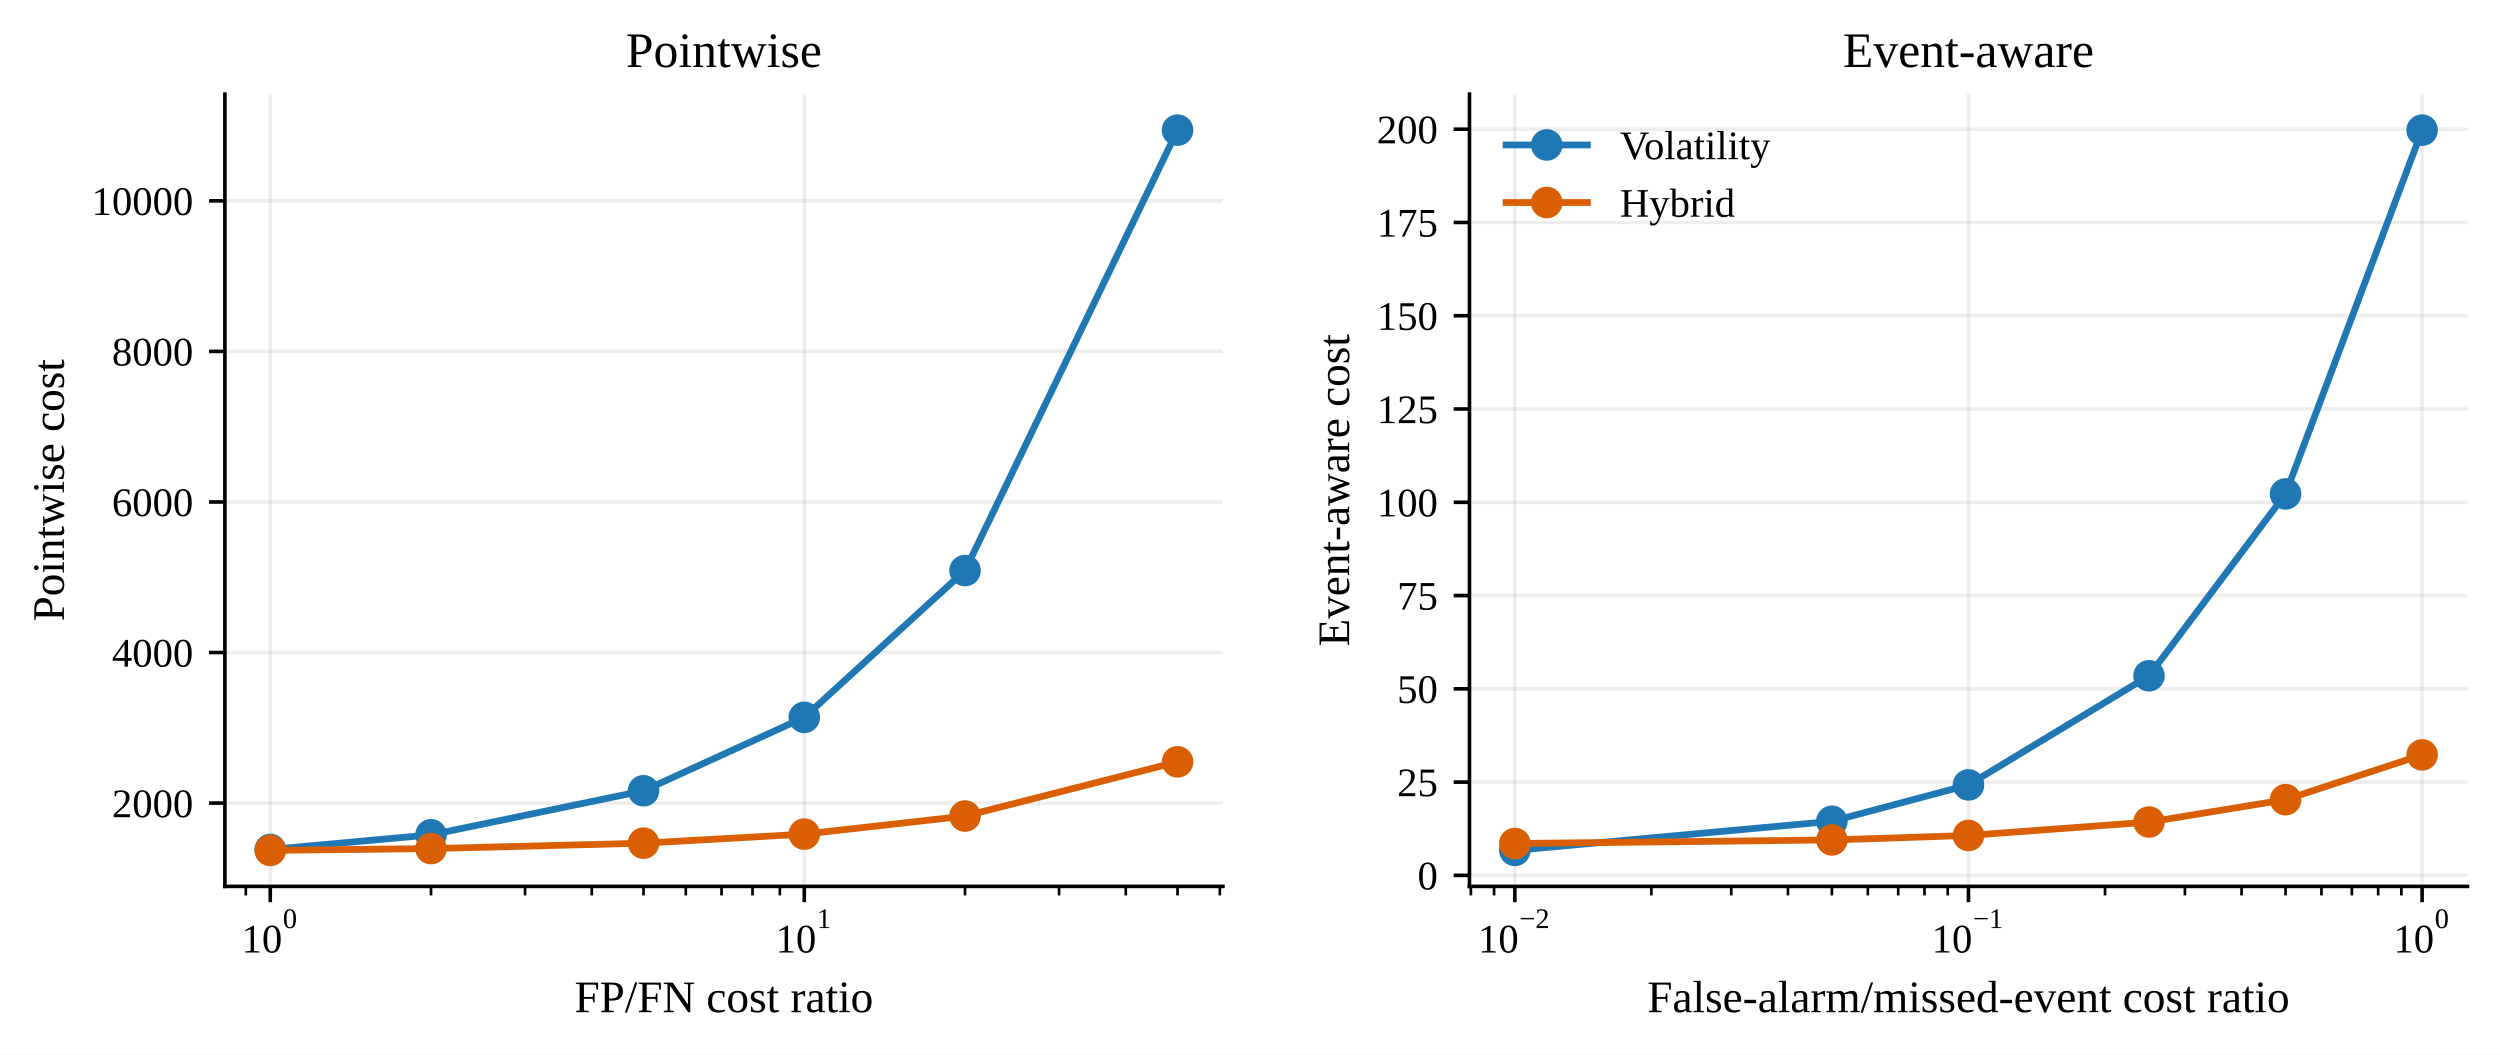
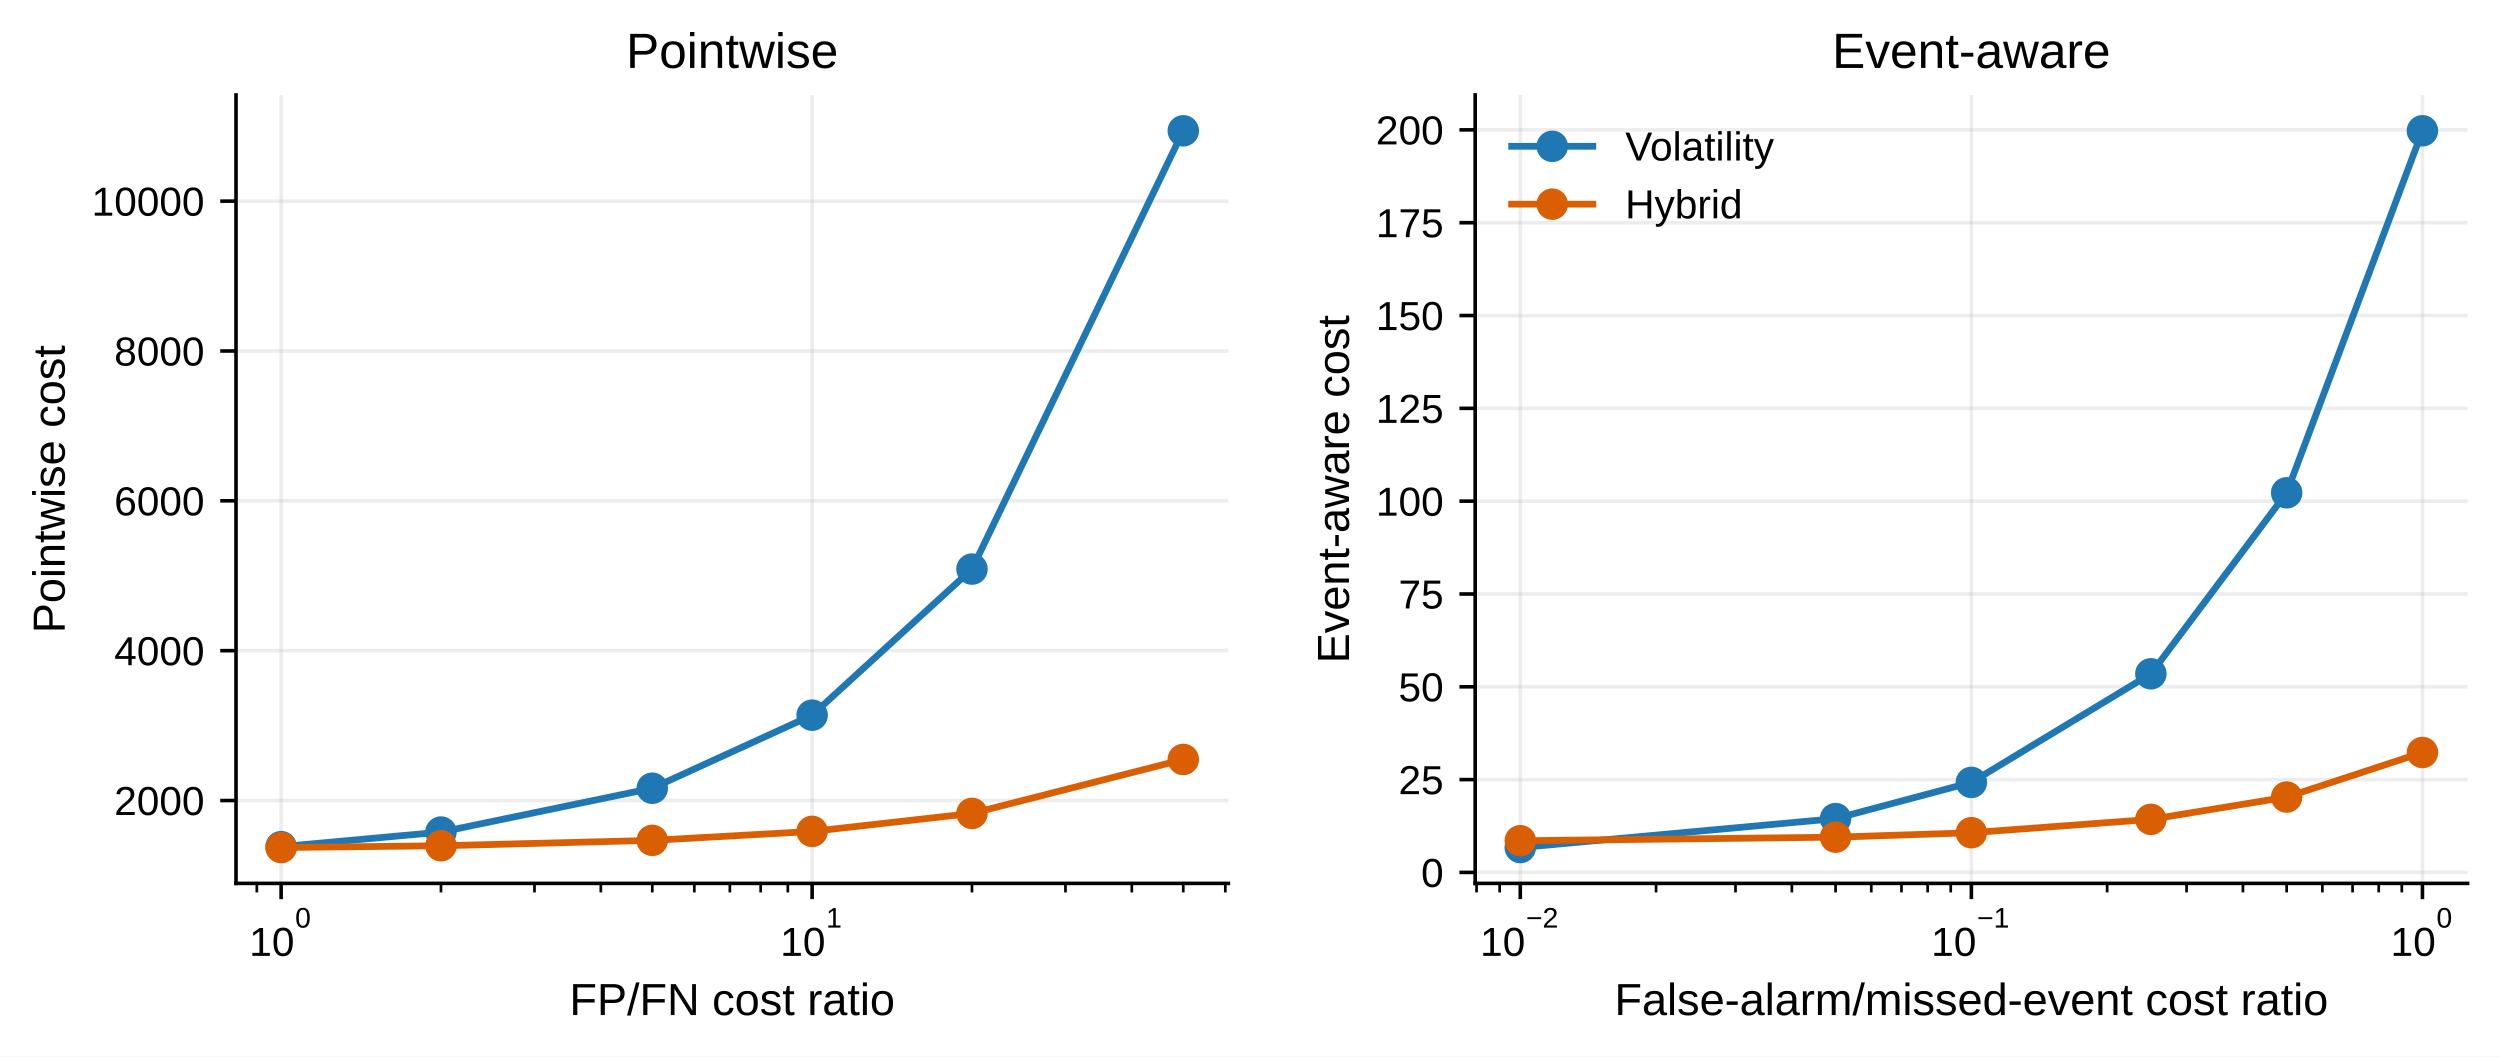
- <svg xmlns="http://www.w3.org/2000/svg" xmlns:xlink="http://www.w3.org/1999/xlink" width="553.403pt" height="233.395pt" viewBox="0 0 553.403 233.395" version="1.1">
+ <svg xmlns="http://www.w3.org/2000/svg" xmlns:xlink="http://www.w3.org/1999/xlink" width="554.73pt" height="234.432pt" viewBox="0 0 554.73 234.432" version="1.1">
  <defs>
    <style type="text/css">*{stroke-linejoin: round; stroke-linecap: butt}</style>
  </defs>
  <g id="figure_1">
    <g id="patch_1">
-       <path d="M 0 233.395  L 553.403 233.395  L 553.403 0  L 0 0  z " style="fill: #ffffff" />
+       <path d="M 0 234.432  L 554.73 234.432  L 554.73 0  L 0 0  z " style="fill: #ffffff" />
    </g>
    <g id="axes_1">
      <g id="patch_2">
-         <path d="M 49.783 196.212  L 270.703 196.212  L 270.703 20.838  L 49.783 20.838  z " style="fill: #ffffff" />
+         <path d="M 52.37 196.017  L 272.57 196.017  L 272.57 21.074  L 52.37 21.074  z " style="fill: #ffffff" />
      </g>
      <g id="matplotlib.axis_1">
        <g id="xtick_1">
          <g id="line2d_1">
-             <path d="M 59.825 196.212  L 59.825 20.838  " clip-path="url(#p5ab792e456)" style="fill: none; stroke: #b0b0b0; stroke-opacity: 0.22; stroke-width: 0.8; stroke-linecap: square" />
+             <path d="M 62.379 196.017  L 62.379 21.074  " clip-path="url(#p771f02d371)" style="fill: none; stroke: #b0b0b0; stroke-opacity: 0.22; stroke-width: 0.8; stroke-linecap: square" />
          </g>
          <g id="line2d_2">
            <defs>
-               <path id="m24b6d02f13" d="M 0 0  L 0 3.5  " style="stroke: #000000; stroke-width: 0.8" />
+               <path id="m1ecbd05fb1" d="M 0 0  L 0 3.5  " style="stroke: #000000; stroke-width: 0.8" />
            </defs>
            <g>
-               <use xlink:href="#m24b6d02f13" x="59.825" y="196.212" style="stroke: #000000; stroke-width: 0.8" />
+               <use xlink:href="#m1ecbd05fb1" x="62.379" y="196.017" style="stroke: #000000; stroke-width: 0.8" />
            </g>
          </g>
          <g id="text_1">
-             <g transform="translate(53.47963 211.1868)">
+             <g transform="translate(55.31362 212.2984)">
              <text>
-                 <tspan style="font: 9px 'Times New Roman'" x="0 4.5" y="-0.335">10</tspan>
-                 <tspan style="font: 6.3px 'Times New Roman'" x="9.135" y="-5.745">0</tspan>
+                 <tspan style="font: 9px 'Arial'" x="0 5.005" y="-0.199">10</tspan>
+                 <tspan style="font: 6.3px 'Arial'" x="10.168" y="-6.472">0</tspan>
              </text>
            </g>
          </g>
        </g>
        <g id="xtick_2">
          <g id="line2d_3">
-             <path d="M 178.035 196.212  L 178.035 20.838  " clip-path="url(#p5ab792e456)" style="fill: none; stroke: #b0b0b0; stroke-opacity: 0.22; stroke-width: 0.8; stroke-linecap: square" />
+             <path d="M 180.204 196.017  L 180.204 21.074  " clip-path="url(#p771f02d371)" style="fill: none; stroke: #b0b0b0; stroke-opacity: 0.22; stroke-width: 0.8; stroke-linecap: square" />
          </g>
          <g id="line2d_4">
            <g>
-               <use xlink:href="#m24b6d02f13" x="178.035" y="196.212" style="stroke: #000000; stroke-width: 0.8" />
+               <use xlink:href="#m1ecbd05fb1" x="180.204" y="196.017" style="stroke: #000000; stroke-width: 0.8" />
            </g>
          </g>
          <g id="text_2">
-             <g transform="translate(171.6903 211.1868)">
+             <g transform="translate(173.139 212.2984)">
              <text>
-                 <tspan style="font: 9px 'Times New Roman'" x="0 4.5" y="-0.335">10</tspan>
-                 <tspan style="font: 6.3px 'Times New Roman'" x="9.135" y="-5.745">1</tspan>
+                 <tspan style="font: 9px 'Arial'" x="0 5.005" y="-0.199">10</tspan>
+                 <tspan style="font: 6.3px 'Arial'" x="10.168" y="-6.472">1</tspan>
              </text>
            </g>
          </g>
        </g>
        <g id="xtick_3">
          <g id="line2d_5">
            <defs>
-               <path id="m7bb544595f" d="M 0 0  L 0 2  " style="stroke: #000000; stroke-width: 0.6" />
+               <path id="mbe0e990236" d="M 0 0  L 0 2  " style="stroke: #000000; stroke-width: 0.6" />
            </defs>
            <g>
-               <use xlink:href="#m7bb544595f" x="54.416" y="196.212" style="stroke: #000000; stroke-width: 0.6" />
+               <use xlink:href="#mbe0e990236" x="56.987" y="196.017" style="stroke: #000000; stroke-width: 0.6" />
            </g>
          </g>
        </g>
        <g id="xtick_4">
          <g id="line2d_6">
            <g>
-               <use xlink:href="#m7bb544595f" x="95.41" y="196.212" style="stroke: #000000; stroke-width: 0.6" />
+               <use xlink:href="#mbe0e990236" x="97.848" y="196.017" style="stroke: #000000; stroke-width: 0.6" />
            </g>
          </g>
        </g>
        <g id="xtick_5">
          <g id="line2d_7">
            <g>
-               <use xlink:href="#m7bb544595f" x="116.225" y="196.212" style="stroke: #000000; stroke-width: 0.6" />
+               <use xlink:href="#mbe0e990236" x="118.596" y="196.017" style="stroke: #000000; stroke-width: 0.6" />
            </g>
          </g>
        </g>
        <g id="xtick_6">
          <g id="line2d_8">
            <g>
-               <use xlink:href="#m7bb544595f" x="130.995" y="196.212" style="stroke: #000000; stroke-width: 0.6" />
+               <use xlink:href="#mbe0e990236" x="133.317" y="196.017" style="stroke: #000000; stroke-width: 0.6" />
            </g>
          </g>
        </g>
        <g id="xtick_7">
          <g id="line2d_9">
            <g>
-               <use xlink:href="#m7bb544595f" x="142.45" y="196.212" style="stroke: #000000; stroke-width: 0.6" />
+               <use xlink:href="#mbe0e990236" x="144.735" y="196.017" style="stroke: #000000; stroke-width: 0.6" />
            </g>
          </g>
        </g>
        <g id="xtick_8">
          <g id="line2d_10">
            <g>
-               <use xlink:href="#m7bb544595f" x="151.81" y="196.212" style="stroke: #000000; stroke-width: 0.6" />
+               <use xlink:href="#mbe0e990236" x="154.065" y="196.017" style="stroke: #000000; stroke-width: 0.6" />
            </g>
          </g>
        </g>
        <g id="xtick_9">
          <g id="line2d_11">
            <g>
-               <use xlink:href="#m7bb544595f" x="159.724" y="196.212" style="stroke: #000000; stroke-width: 0.6" />
+               <use xlink:href="#mbe0e990236" x="161.953" y="196.017" style="stroke: #000000; stroke-width: 0.6" />
            </g>
          </g>
        </g>
        <g id="xtick_10">
          <g id="line2d_12">
            <g>
-               <use xlink:href="#m7bb544595f" x="166.579" y="196.212" style="stroke: #000000; stroke-width: 0.6" />
+               <use xlink:href="#mbe0e990236" x="168.786" y="196.017" style="stroke: #000000; stroke-width: 0.6" />
            </g>
          </g>
        </g>
        <g id="xtick_11">
          <g id="line2d_13">
            <g>
-               <use xlink:href="#m7bb544595f" x="172.626" y="196.212" style="stroke: #000000; stroke-width: 0.6" />
+               <use xlink:href="#mbe0e990236" x="174.813" y="196.017" style="stroke: #000000; stroke-width: 0.6" />
            </g>
          </g>
        </g>
        <g id="xtick_12">
          <g id="line2d_14">
            <g>
-               <use xlink:href="#m7bb544595f" x="213.62" y="196.212" style="stroke: #000000; stroke-width: 0.6" />
+               <use xlink:href="#mbe0e990236" x="215.673" y="196.017" style="stroke: #000000; stroke-width: 0.6" />
            </g>
          </g>
        </g>
        <g id="xtick_13">
          <g id="line2d_15">
            <g>
-               <use xlink:href="#m7bb544595f" x="234.436" y="196.212" style="stroke: #000000; stroke-width: 0.6" />
+               <use xlink:href="#mbe0e990236" x="236.421" y="196.017" style="stroke: #000000; stroke-width: 0.6" />
            </g>
          </g>
        </g>
        <g id="xtick_14">
          <g id="line2d_16">
            <g>
-               <use xlink:href="#m7bb544595f" x="249.205" y="196.212" style="stroke: #000000; stroke-width: 0.6" />
+               <use xlink:href="#mbe0e990236" x="251.142" y="196.017" style="stroke: #000000; stroke-width: 0.6" />
            </g>
          </g>
        </g>
        <g id="xtick_15">
          <g id="line2d_17">
            <g>
-               <use xlink:href="#m7bb544595f" x="260.661" y="196.212" style="stroke: #000000; stroke-width: 0.6" />
+               <use xlink:href="#mbe0e990236" x="262.56" y="196.017" style="stroke: #000000; stroke-width: 0.6" />
            </g>
          </g>
        </g>
        <g id="xtick_16">
          <g id="line2d_18">
            <g>
-               <use xlink:href="#m7bb544595f" x="270.021" y="196.212" style="stroke: #000000; stroke-width: 0.6" />
+               <use xlink:href="#mbe0e990236" x="271.89" y="196.017" style="stroke: #000000; stroke-width: 0.6" />
            </g>
          </g>
        </g>
        <g id="text_3">
-           <text style="font: 10px 'Times New Roman', 'Times', 'Nimbus Roman', 'DejaVu Serif', serif; text-anchor: middle" x="160.243" y="224.056" transform="rotate(-0 160.2428 224.0557)">FP/FN cost ratio</text>
+           <text style="font: 10px 'Arial', 'Helvetica', 'Liberation Sans', 'DejaVu Sans', sans-serif; text-anchor: middle" x="162.47" y="225.245" transform="rotate(-0 162.4695 225.245)">FP/FN cost ratio</text>
        </g>
      </g>
      <g id="matplotlib.axis_2">
        <g id="ytick_1">
          <g id="line2d_19">
-             <path d="M 49.783 177.775  L 270.703 177.775  " clip-path="url(#p5ab792e456)" style="fill: none; stroke: #b0b0b0; stroke-opacity: 0.22; stroke-width: 0.8; stroke-linecap: square" />
+             <path d="M 52.37 177.625  L 272.57 177.625  " clip-path="url(#p771f02d371)" style="fill: none; stroke: #b0b0b0; stroke-opacity: 0.22; stroke-width: 0.8; stroke-linecap: square" />
          </g>
          <g id="line2d_20">
            <defs>
-               <path id="m19e009745e" d="M 0 0  L -3.5 0  " style="stroke: #000000; stroke-width: 0.8" />
+               <path id="m13d765fb05" d="M 0 0  L -3.5 0  " style="stroke: #000000; stroke-width: 0.8" />
            </defs>
            <g>
-               <use xlink:href="#m19e009745e" x="49.783" y="177.775" style="stroke: #000000; stroke-width: 0.8" />
+               <use xlink:href="#m13d765fb05" x="52.37" y="177.625" style="stroke: #000000; stroke-width: 0.8" />
            </g>
          </g>
          <g id="text_4">
-             <text style="font: 9px 'Times New Roman', 'Times', 'Nimbus Roman', 'DejaVu Serif', serif; text-anchor: end" x="42.783" y="180.9" transform="rotate(-0 42.78281 180.8997)">2000</text>
+             <text style="font: 9px 'Arial', 'Helvetica', 'Liberation Sans', 'DejaVu Sans', sans-serif; text-anchor: end" x="45.37" y="180.846" transform="rotate(-0 45.36953 180.8465)">2000</text>
          </g>
        </g>
        <g id="ytick_2">
          <g id="line2d_21">
-             <path d="M 49.783 144.446  L 270.703 144.446  " clip-path="url(#p5ab792e456)" style="fill: none; stroke: #b0b0b0; stroke-opacity: 0.22; stroke-width: 0.8; stroke-linecap: square" />
+             <path d="M 52.37 144.378  L 272.57 144.378  " clip-path="url(#p771f02d371)" style="fill: none; stroke: #b0b0b0; stroke-opacity: 0.22; stroke-width: 0.8; stroke-linecap: square" />
          </g>
          <g id="line2d_22">
            <g>
-               <use xlink:href="#m19e009745e" x="49.783" y="144.446" style="stroke: #000000; stroke-width: 0.8" />
+               <use xlink:href="#m13d765fb05" x="52.37" y="144.378" style="stroke: #000000; stroke-width: 0.8" />
            </g>
          </g>
          <g id="text_5">
-             <text style="font: 9px 'Times New Roman', 'Times', 'Nimbus Roman', 'DejaVu Serif', serif; text-anchor: end" x="42.783" y="147.57" transform="rotate(-0 42.78281 147.5704)">4000</text>
+             <text style="font: 9px 'Arial', 'Helvetica', 'Liberation Sans', 'DejaVu Sans', sans-serif; text-anchor: end" x="45.37" y="147.599" transform="rotate(-0 45.36953 147.5989)">4000</text>
          </g>
        </g>
        <g id="ytick_3">
          <g id="line2d_23">
-             <path d="M 49.783 111.116  L 270.703 111.116  " clip-path="url(#p5ab792e456)" style="fill: none; stroke: #b0b0b0; stroke-opacity: 0.22; stroke-width: 0.8; stroke-linecap: square" />
+             <path d="M 52.37 111.13  L 272.57 111.13  " clip-path="url(#p771f02d371)" style="fill: none; stroke: #b0b0b0; stroke-opacity: 0.22; stroke-width: 0.8; stroke-linecap: square" />
          </g>
          <g id="line2d_24">
            <g>
-               <use xlink:href="#m19e009745e" x="49.783" y="111.116" style="stroke: #000000; stroke-width: 0.8" />
+               <use xlink:href="#m13d765fb05" x="52.37" y="111.13" style="stroke: #000000; stroke-width: 0.8" />
            </g>
          </g>
          <g id="text_6">
-             <text style="font: 9px 'Times New Roman', 'Times', 'Nimbus Roman', 'DejaVu Serif', serif; text-anchor: end" x="42.783" y="114.241" transform="rotate(-0 42.78281 114.2411)">6000</text>
+             <text style="font: 9px 'Arial', 'Helvetica', 'Liberation Sans', 'DejaVu Sans', sans-serif; text-anchor: end" x="45.37" y="114.351" transform="rotate(-0 45.36953 114.3514)">6000</text>
          </g>
        </g>
        <g id="ytick_4">
          <g id="line2d_25">
-             <path d="M 49.783 77.787  L 270.703 77.787  " clip-path="url(#p5ab792e456)" style="fill: none; stroke: #b0b0b0; stroke-opacity: 0.22; stroke-width: 0.8; stroke-linecap: square" />
+             <path d="M 52.37 77.883  L 272.57 77.883  " clip-path="url(#p771f02d371)" style="fill: none; stroke: #b0b0b0; stroke-opacity: 0.22; stroke-width: 0.8; stroke-linecap: square" />
          </g>
          <g id="line2d_26">
            <g>
-               <use xlink:href="#m19e009745e" x="49.783" y="77.787" style="stroke: #000000; stroke-width: 0.8" />
+               <use xlink:href="#m13d765fb05" x="52.37" y="77.883" style="stroke: #000000; stroke-width: 0.8" />
            </g>
          </g>
          <g id="text_7">
-             <text style="font: 9px 'Times New Roman', 'Times', 'Nimbus Roman', 'DejaVu Serif', serif; text-anchor: end" x="42.783" y="80.912" transform="rotate(-0 42.78281 80.91179)">8000</text>
+             <text style="font: 9px 'Arial', 'Helvetica', 'Liberation Sans', 'DejaVu Sans', sans-serif; text-anchor: end" x="45.37" y="81.104" transform="rotate(-0 45.36953 81.10385)">8000</text>
          </g>
        </g>
        <g id="ytick_5">
          <g id="line2d_27">
-             <path d="M 49.783 44.458  L 270.703 44.458  " clip-path="url(#p5ab792e456)" style="fill: none; stroke: #b0b0b0; stroke-opacity: 0.22; stroke-width: 0.8; stroke-linecap: square" />
+             <path d="M 52.37 44.635  L 272.57 44.635  " clip-path="url(#p771f02d371)" style="fill: none; stroke: #b0b0b0; stroke-opacity: 0.22; stroke-width: 0.8; stroke-linecap: square" />
          </g>
          <g id="line2d_28">
            <g>
-               <use xlink:href="#m19e009745e" x="49.783" y="44.458" style="stroke: #000000; stroke-width: 0.8" />
+               <use xlink:href="#m13d765fb05" x="52.37" y="44.635" style="stroke: #000000; stroke-width: 0.8" />
            </g>
          </g>
          <g id="text_8">
-             <text style="font: 9px 'Times New Roman', 'Times', 'Nimbus Roman', 'DejaVu Serif', serif; text-anchor: end" x="42.783" y="47.582" transform="rotate(-0 42.78281 47.58247)">10000</text>
+             <text style="font: 9px 'Arial', 'Helvetica', 'Liberation Sans', 'DejaVu Sans', sans-serif; text-anchor: end" x="45.37" y="47.856" transform="rotate(-0 45.36953 47.85631)">10000</text>
          </g>
        </g>
        <g id="text_9">
-           <text style="font: 10px 'Times New Roman', 'Times', 'Nimbus Roman', 'DejaVu Serif', serif; text-anchor: middle" x="14.144" y="108.525" transform="rotate(-90 14.14375 108.5251)">Pointwise cost</text>
+           <text style="font: 10px 'Arial', 'Helvetica', 'Liberation Sans', 'DejaVu Sans', sans-serif; text-anchor: middle" x="14.358" y="108.545" transform="rotate(-90 14.35781 108.5454)">Pointwise cost</text>
        </g>
      </g>
      <g id="line2d_29">
-         <path d="M 59.825 188.04  L 95.41 184.791  L 142.45 175.042  L 178.035 158.794  L 213.62 126.298  L 260.661 28.81  " clip-path="url(#p5ab792e456)" style="fill: none; stroke: #1f77b4; stroke-width: 1.5; stroke-linecap: square" />
+         <path d="M 62.379 187.866  L 97.848 184.624  L 144.735 174.899  L 180.204 158.691  L 215.673 126.275  L 262.56 29.026  " clip-path="url(#p771f02d371)" style="fill: none; stroke: #1f77b4; stroke-width: 1.5; stroke-linecap: square" />
        <defs>
-           <path id="mc710c8034f" d="M 0 3  C 0.796 3 1.559 2.684 2.121 2.121  C 2.684 1.559 3 0.796 3 0  C 3 -0.796 2.684 -1.559 2.121 -2.121  C 1.559 -2.684 0.796 -3 0 -3  C -0.796 -3 -1.559 -2.684 -2.121 -2.121  C -2.684 -1.559 -3 -0.796 -3 0  C -3 0.796 -2.684 1.559 -2.121 2.121  C -1.559 2.684 -0.796 3 0 3  z " style="stroke: #1f77b4" />
+           <path id="md2b8de042e" d="M 0 3  C 0.796 3 1.559 2.684 2.121 2.121  C 2.684 1.559 3 0.796 3 0  C 3 -0.796 2.684 -1.559 2.121 -2.121  C 1.559 -2.684 0.796 -3 0 -3  C -0.796 -3 -1.559 -2.684 -2.121 -2.121  C -2.684 -1.559 -3 -0.796 -3 0  C -3 0.796 -2.684 1.559 -2.121 2.121  C -1.559 2.684 -0.796 3 0 3  z " style="stroke: #1f77b4" />
        </defs>
-         <g clip-path="url(#p5ab792e456)">
-           <use xlink:href="#mc710c8034f" x="59.825" y="188.04" style="fill: #1f77b4; stroke: #1f77b4" />
-           <use xlink:href="#mc710c8034f" x="95.41" y="184.791" style="fill: #1f77b4; stroke: #1f77b4" />
-           <use xlink:href="#mc710c8034f" x="142.45" y="175.042" style="fill: #1f77b4; stroke: #1f77b4" />
-           <use xlink:href="#mc710c8034f" x="178.035" y="158.794" style="fill: #1f77b4; stroke: #1f77b4" />
-           <use xlink:href="#mc710c8034f" x="213.62" y="126.298" style="fill: #1f77b4; stroke: #1f77b4" />
-           <use xlink:href="#mc710c8034f" x="260.661" y="28.81" style="fill: #1f77b4; stroke: #1f77b4" />
+         <g clip-path="url(#p771f02d371)">
+           <use xlink:href="#md2b8de042e" x="62.379" y="187.866" style="fill: #1f77b4; stroke: #1f77b4" />
+           <use xlink:href="#md2b8de042e" x="97.848" y="184.624" style="fill: #1f77b4; stroke: #1f77b4" />
+           <use xlink:href="#md2b8de042e" x="144.735" y="174.899" style="fill: #1f77b4; stroke: #1f77b4" />
+           <use xlink:href="#md2b8de042e" x="180.204" y="158.691" style="fill: #1f77b4; stroke: #1f77b4" />
+           <use xlink:href="#md2b8de042e" x="215.673" y="126.275" style="fill: #1f77b4; stroke: #1f77b4" />
+           <use xlink:href="#md2b8de042e" x="262.56" y="29.026" style="fill: #1f77b4; stroke: #1f77b4" />
        </g>
      </g>
      <g id="line2d_30">
-         <path d="M 59.825 188.24  L 95.41 187.841  L 142.45 186.641  L 178.035 184.641  L 213.62 180.641  L 260.661 168.643  " clip-path="url(#p5ab792e456)" style="fill: none; stroke: #d95f02; stroke-width: 1.5; stroke-linecap: square" />
+         <path d="M 62.379 188.065  L 97.848 187.666  L 144.735 186.469  L 180.204 184.474  L 215.673 180.485  L 262.56 168.516  " clip-path="url(#p771f02d371)" style="fill: none; stroke: #d95f02; stroke-width: 1.5; stroke-linecap: square" />
        <defs>
-           <path id="m09c20b9ffb" d="M 0 3  C 0.796 3 1.559 2.684 2.121 2.121  C 2.684 1.559 3 0.796 3 0  C 3 -0.796 2.684 -1.559 2.121 -2.121  C 1.559 -2.684 0.796 -3 0 -3  C -0.796 -3 -1.559 -2.684 -2.121 -2.121  C -2.684 -1.559 -3 -0.796 -3 0  C -3 0.796 -2.684 1.559 -2.121 2.121  C -1.559 2.684 -0.796 3 0 3  z " style="stroke: #d95f02" />
+           <path id="m88026ad847" d="M 0 3  C 0.796 3 1.559 2.684 2.121 2.121  C 2.684 1.559 3 0.796 3 0  C 3 -0.796 2.684 -1.559 2.121 -2.121  C 1.559 -2.684 0.796 -3 0 -3  C -0.796 -3 -1.559 -2.684 -2.121 -2.121  C -2.684 -1.559 -3 -0.796 -3 0  C -3 0.796 -2.684 1.559 -2.121 2.121  C -1.559 2.684 -0.796 3 0 3  z " style="stroke: #d95f02" />
        </defs>
-         <g clip-path="url(#p5ab792e456)">
-           <use xlink:href="#m09c20b9ffb" x="59.825" y="188.24" style="fill: #d95f02; stroke: #d95f02" />
-           <use xlink:href="#m09c20b9ffb" x="95.41" y="187.841" style="fill: #d95f02; stroke: #d95f02" />
-           <use xlink:href="#m09c20b9ffb" x="142.45" y="186.641" style="fill: #d95f02; stroke: #d95f02" />
-           <use xlink:href="#m09c20b9ffb" x="178.035" y="184.641" style="fill: #d95f02; stroke: #d95f02" />
-           <use xlink:href="#m09c20b9ffb" x="213.62" y="180.641" style="fill: #d95f02; stroke: #d95f02" />
-           <use xlink:href="#m09c20b9ffb" x="260.661" y="168.643" style="fill: #d95f02; stroke: #d95f02" />
+         <g clip-path="url(#p771f02d371)">
+           <use xlink:href="#m88026ad847" x="62.379" y="188.065" style="fill: #d95f02; stroke: #d95f02" />
+           <use xlink:href="#m88026ad847" x="97.848" y="187.666" style="fill: #d95f02; stroke: #d95f02" />
+           <use xlink:href="#m88026ad847" x="144.735" y="186.469" style="fill: #d95f02; stroke: #d95f02" />
+           <use xlink:href="#m88026ad847" x="180.204" y="184.474" style="fill: #d95f02; stroke: #d95f02" />
+           <use xlink:href="#m88026ad847" x="215.673" y="180.485" style="fill: #d95f02; stroke: #d95f02" />
+           <use xlink:href="#m88026ad847" x="262.56" y="168.516" style="fill: #d95f02; stroke: #d95f02" />
        </g>
      </g>
      <g id="patch_3">
-         <path d="M 49.783 196.212  L 49.783 20.838  " style="fill: none; stroke: #000000; stroke-width: 0.8; stroke-linejoin: miter; stroke-linecap: square" />
+         <path d="M 52.37 196.017  L 52.37 21.074  " style="fill: none; stroke: #000000; stroke-width: 0.8; stroke-linejoin: miter; stroke-linecap: square" />
      </g>
      <g id="patch_4">
-         <path d="M 49.783 196.212  L 270.703 196.212  " style="fill: none; stroke: #000000; stroke-width: 0.8; stroke-linejoin: miter; stroke-linecap: square" />
+         <path d="M 52.37 196.017  L 272.57 196.017  " style="fill: none; stroke: #000000; stroke-width: 0.8; stroke-linejoin: miter; stroke-linecap: square" />
      </g>
      <g id="text_10">
-         <text style="font: 11px 'Times New Roman', 'Times', 'Nimbus Roman', 'DejaVu Serif', serif; text-anchor: middle" x="160.243" y="14.838" transform="rotate(-0 160.2428 14.83812)">Pointwise</text>
+         <text style="font: 11px 'Arial', 'Helvetica', 'Liberation Sans', 'DejaVu Sans', sans-serif; text-anchor: middle" x="162.47" y="15.074" transform="rotate(-0 162.4695 15.07359)">Pointwise</text>
      </g>
    </g>
    <g id="axes_2">
      <g id="patch_5">
-         <path d="M 325.283 196.212  L 546.203 196.212  L 546.203 20.838  L 325.283 20.838  z " style="fill: #ffffff" />
+         <path d="M 327.33 196.017  L 547.53 196.017  L 547.53 21.074  L 327.33 21.074  z " style="fill: #ffffff" />
      </g>
      <g id="matplotlib.axis_3">
        <g id="xtick_17">
          <g id="line2d_31">
-             <path d="M 335.325 196.212  L 335.325 20.838  " clip-path="url(#p4c4ed0b001)" style="fill: none; stroke: #b0b0b0; stroke-opacity: 0.22; stroke-width: 0.8; stroke-linecap: square" />
+             <path d="M 337.339 196.017  L 337.339 21.074  " clip-path="url(#pc1ecbaebea)" style="fill: none; stroke: #b0b0b0; stroke-opacity: 0.22; stroke-width: 0.8; stroke-linecap: square" />
          </g>
          <g id="line2d_32">
            <g>
-               <use xlink:href="#m24b6d02f13" x="335.325" y="196.212" style="stroke: #000000; stroke-width: 0.8" />
+               <use xlink:href="#m1ecbd05fb1" x="337.339" y="196.017" style="stroke: #000000; stroke-width: 0.8" />
            </g>
          </g>
          <g id="text_11">
-             <g transform="translate(327.1796 211.1868)">
+             <g transform="translate(328.4286 212.2984)">
              <text>
-                 <tspan style="font: 9px 'Times New Roman'" x="0 4.5" y="-0.335">10</tspan>
-                 <tspan style="font: 6.3px 'Times New Roman'" x="9.135 12.688" y="-5.745">−2</tspan>
+                 <tspan style="font: 9px 'Arial'" x="0 5.005" y="-0.199">10</tspan>
+                 <tspan style="font: 6.3px 'Arial'" x="10.168 13.847" y="-6.472">−2</tspan>
              </text>
            </g>
          </g>
        </g>
        <g id="xtick_18">
          <g id="line2d_33">
-             <path d="M 435.743 196.212  L 435.743 20.838  " clip-path="url(#p4c4ed0b001)" style="fill: none; stroke: #b0b0b0; stroke-opacity: 0.22; stroke-width: 0.8; stroke-linecap: square" />
+             <path d="M 437.43 196.017  L 437.43 21.074  " clip-path="url(#pc1ecbaebea)" style="fill: none; stroke: #b0b0b0; stroke-opacity: 0.22; stroke-width: 0.8; stroke-linecap: square" />
          </g>
          <g id="line2d_34">
            <g>
-               <use xlink:href="#m24b6d02f13" x="435.743" y="196.212" style="stroke: #000000; stroke-width: 0.8" />
+               <use xlink:href="#m1ecbd05fb1" x="437.43" y="196.017" style="stroke: #000000; stroke-width: 0.8" />
            </g>
          </g>
          <g id="text_12">
-             <g transform="translate(427.5978 211.1868)">
+             <g transform="translate(428.5195 212.2984)">
              <text>
-                 <tspan style="font: 9px 'Times New Roman'" x="0 4.5" y="-0.335">10</tspan>
-                 <tspan style="font: 6.3px 'Times New Roman'" x="9.135 12.688" y="-5.745">−1</tspan>
+                 <tspan style="font: 9px 'Arial'" x="0 5.005" y="-0.199">10</tspan>
+                 <tspan style="font: 6.3px 'Arial'" x="10.168 13.847" y="-6.472">−1</tspan>
              </text>
            </g>
          </g>
        </g>
        <g id="xtick_19">
          <g id="line2d_35">
-             <path d="M 536.161 196.212  L 536.161 20.838  " clip-path="url(#p4c4ed0b001)" style="fill: none; stroke: #b0b0b0; stroke-opacity: 0.22; stroke-width: 0.8; stroke-linecap: square" />
+             <path d="M 537.52 196.017  L 537.52 21.074  " clip-path="url(#pc1ecbaebea)" style="fill: none; stroke: #b0b0b0; stroke-opacity: 0.22; stroke-width: 0.8; stroke-linecap: square" />
          </g>
          <g id="line2d_36">
            <g>
-               <use xlink:href="#m24b6d02f13" x="536.161" y="196.212" style="stroke: #000000; stroke-width: 0.8" />
+               <use xlink:href="#m1ecbd05fb1" x="537.52" y="196.017" style="stroke: #000000; stroke-width: 0.8" />
            </g>
          </g>
          <g id="text_13">
-             <g transform="translate(529.816 211.1868)">
+             <g transform="translate(530.4554 212.2984)">
              <text>
-                 <tspan style="font: 9px 'Times New Roman'" x="0 4.5" y="-0.335">10</tspan>
-                 <tspan style="font: 6.3px 'Times New Roman'" x="9.135" y="-5.745">0</tspan>
+                 <tspan style="font: 9px 'Arial'" x="0 5.005" y="-0.199">10</tspan>
+                 <tspan style="font: 6.3px 'Arial'" x="10.168" y="-6.472">0</tspan>
              </text>
            </g>
          </g>
        </g>
        <g id="xtick_20">
          <g id="line2d_37">
            <g>
-               <use xlink:href="#m7bb544595f" x="325.593" y="196.212" style="stroke: #000000; stroke-width: 0.6" />
+               <use xlink:href="#mbe0e990236" x="327.639" y="196.017" style="stroke: #000000; stroke-width: 0.6" />
            </g>
          </g>
        </g>
        <g id="xtick_21">
          <g id="line2d_38">
            <g>
-               <use xlink:href="#m7bb544595f" x="330.73" y="196.212" style="stroke: #000000; stroke-width: 0.6" />
+               <use xlink:href="#mbe0e990236" x="332.759" y="196.017" style="stroke: #000000; stroke-width: 0.6" />
            </g>
          </g>
        </g>
        <g id="xtick_22">
          <g id="line2d_39">
            <g>
-               <use xlink:href="#m7bb544595f" x="365.554" y="196.212" style="stroke: #000000; stroke-width: 0.6" />
+               <use xlink:href="#mbe0e990236" x="367.469" y="196.017" style="stroke: #000000; stroke-width: 0.6" />
            </g>
          </g>
        </g>
        <g id="xtick_23">
          <g id="line2d_40">
            <g>
-               <use xlink:href="#m7bb544595f" x="383.236" y="196.212" style="stroke: #000000; stroke-width: 0.6" />
+               <use xlink:href="#mbe0e990236" x="385.094" y="196.017" style="stroke: #000000; stroke-width: 0.6" />
            </g>
          </g>
        </g>
        <g id="xtick_24">
          <g id="line2d_41">
            <g>
-               <use xlink:href="#m7bb544595f" x="395.782" y="196.212" style="stroke: #000000; stroke-width: 0.6" />
+               <use xlink:href="#mbe0e990236" x="397.599" y="196.017" style="stroke: #000000; stroke-width: 0.6" />
            </g>
          </g>
        </g>
        <g id="xtick_25">
          <g id="line2d_42">
            <g>
-               <use xlink:href="#m7bb544595f" x="405.514" y="196.212" style="stroke: #000000; stroke-width: 0.6" />
+               <use xlink:href="#mbe0e990236" x="407.299" y="196.017" style="stroke: #000000; stroke-width: 0.6" />
            </g>
          </g>
        </g>
        <g id="xtick_26">
          <g id="line2d_43">
            <g>
-               <use xlink:href="#m7bb544595f" x="413.465" y="196.212" style="stroke: #000000; stroke-width: 0.6" />
+               <use xlink:href="#mbe0e990236" x="415.224" y="196.017" style="stroke: #000000; stroke-width: 0.6" />
            </g>
          </g>
        </g>
        <g id="xtick_27">
          <g id="line2d_44">
            <g>
-               <use xlink:href="#m7bb544595f" x="420.188" y="196.212" style="stroke: #000000; stroke-width: 0.6" />
+               <use xlink:href="#mbe0e990236" x="421.925" y="196.017" style="stroke: #000000; stroke-width: 0.6" />
            </g>
          </g>
        </g>
        <g id="xtick_28">
          <g id="line2d_45">
            <g>
-               <use xlink:href="#m7bb544595f" x="426.011" y="196.212" style="stroke: #000000; stroke-width: 0.6" />
+               <use xlink:href="#mbe0e990236" x="427.73" y="196.017" style="stroke: #000000; stroke-width: 0.6" />
            </g>
          </g>
        </g>
        <g id="xtick_29">
          <g id="line2d_46">
            <g>
-               <use xlink:href="#m7bb544595f" x="431.148" y="196.212" style="stroke: #000000; stroke-width: 0.6" />
+               <use xlink:href="#mbe0e990236" x="432.85" y="196.017" style="stroke: #000000; stroke-width: 0.6" />
            </g>
          </g>
        </g>
        <g id="xtick_30">
          <g id="line2d_47">
            <g>
-               <use xlink:href="#m7bb544595f" x="465.972" y="196.212" style="stroke: #000000; stroke-width: 0.6" />
+               <use xlink:href="#mbe0e990236" x="467.56" y="196.017" style="stroke: #000000; stroke-width: 0.6" />
            </g>
          </g>
        </g>
        <g id="xtick_31">
          <g id="line2d_48">
            <g>
-               <use xlink:href="#m7bb544595f" x="483.654" y="196.212" style="stroke: #000000; stroke-width: 0.6" />
+               <use xlink:href="#mbe0e990236" x="485.185" y="196.017" style="stroke: #000000; stroke-width: 0.6" />
            </g>
          </g>
        </g>
        <g id="xtick_32">
          <g id="line2d_49">
            <g>
-               <use xlink:href="#m7bb544595f" x="496.201" y="196.212" style="stroke: #000000; stroke-width: 0.6" />
+               <use xlink:href="#mbe0e990236" x="497.69" y="196.017" style="stroke: #000000; stroke-width: 0.6" />
            </g>
          </g>
        </g>
        <g id="xtick_33">
          <g id="line2d_50">
            <g>
-               <use xlink:href="#m7bb544595f" x="505.932" y="196.212" style="stroke: #000000; stroke-width: 0.6" />
+               <use xlink:href="#mbe0e990236" x="507.39" y="196.017" style="stroke: #000000; stroke-width: 0.6" />
            </g>
          </g>
        </g>
        <g id="xtick_34">
          <g id="line2d_51">
            <g>
-               <use xlink:href="#m7bb544595f" x="513.883" y="196.212" style="stroke: #000000; stroke-width: 0.6" />
+               <use xlink:href="#mbe0e990236" x="515.315" y="196.017" style="stroke: #000000; stroke-width: 0.6" />
            </g>
          </g>
        </g>
        <g id="xtick_35">
          <g id="line2d_52">
            <g>
-               <use xlink:href="#m7bb544595f" x="520.606" y="196.212" style="stroke: #000000; stroke-width: 0.6" />
+               <use xlink:href="#mbe0e990236" x="522.016" y="196.017" style="stroke: #000000; stroke-width: 0.6" />
            </g>
          </g>
        </g>
        <g id="xtick_36">
          <g id="line2d_53">
            <g>
-               <use xlink:href="#m7bb544595f" x="526.429" y="196.212" style="stroke: #000000; stroke-width: 0.6" />
+               <use xlink:href="#mbe0e990236" x="527.821" y="196.017" style="stroke: #000000; stroke-width: 0.6" />
            </g>
          </g>
        </g>
        <g id="xtick_37">
          <g id="line2d_54">
            <g>
-               <use xlink:href="#m7bb544595f" x="531.566" y="196.212" style="stroke: #000000; stroke-width: 0.6" />
+               <use xlink:href="#mbe0e990236" x="532.941" y="196.017" style="stroke: #000000; stroke-width: 0.6" />
            </g>
          </g>
        </g>
        <g id="text_14">
-           <text style="font: 10px 'Times New Roman', 'Times', 'Nimbus Roman', 'DejaVu Serif', serif; text-anchor: middle" x="435.743" y="224.056" transform="rotate(-0 435.7428 224.0557)">False-alarm/missed-event cost ratio</text>
+           <text style="font: 10px 'Arial', 'Helvetica', 'Liberation Sans', 'DejaVu Sans', sans-serif; text-anchor: middle" x="437.43" y="225.245" transform="rotate(-0 437.4295 225.245)">False-alarm/missed-event cost ratio</text>
        </g>
      </g>
      <g id="matplotlib.axis_4">
        <g id="ytick_6">
          <g id="line2d_55">
-             <path d="M 325.283 193.774  L 546.203 193.774  " clip-path="url(#p4c4ed0b001)" style="fill: none; stroke: #b0b0b0; stroke-opacity: 0.22; stroke-width: 0.8; stroke-linecap: square" />
+             <path d="M 327.33 193.585  L 547.53 193.585  " clip-path="url(#pc1ecbaebea)" style="fill: none; stroke: #b0b0b0; stroke-opacity: 0.22; stroke-width: 0.8; stroke-linecap: square" />
          </g>
          <g id="line2d_56">
            <g>
-               <use xlink:href="#m19e009745e" x="325.283" y="193.774" style="stroke: #000000; stroke-width: 0.8" />
+               <use xlink:href="#m13d765fb05" x="327.33" y="193.585" style="stroke: #000000; stroke-width: 0.8" />
            </g>
          </g>
          <g id="text_15">
-             <text style="font: 9px 'Times New Roman', 'Times', 'Nimbus Roman', 'DejaVu Serif', serif; text-anchor: end" x="318.283" y="196.898" transform="rotate(-0 318.2828 196.8984)">0</text>
+             <text style="font: 9px 'Arial', 'Helvetica', 'Liberation Sans', 'DejaVu Sans', sans-serif; text-anchor: end" x="320.33" y="196.806" transform="rotate(-0 320.3295 196.8058)">0</text>
          </g>
        </g>
        <g id="ytick_7">
          <g id="line2d_57">
-             <path d="M 325.283 173.127  L 546.203 173.127  " clip-path="url(#p4c4ed0b001)" style="fill: none; stroke: #b0b0b0; stroke-opacity: 0.22; stroke-width: 0.8; stroke-linecap: square" />
+             <path d="M 327.33 172.989  L 547.53 172.989  " clip-path="url(#pc1ecbaebea)" style="fill: none; stroke: #b0b0b0; stroke-opacity: 0.22; stroke-width: 0.8; stroke-linecap: square" />
          </g>
          <g id="line2d_58">
            <g>
-               <use xlink:href="#m19e009745e" x="325.283" y="173.127" style="stroke: #000000; stroke-width: 0.8" />
+               <use xlink:href="#m13d765fb05" x="327.33" y="172.989" style="stroke: #000000; stroke-width: 0.8" />
            </g>
          </g>
          <g id="text_16">
-             <text style="font: 9px 'Times New Roman', 'Times', 'Nimbus Roman', 'DejaVu Serif', serif; text-anchor: end" x="318.283" y="176.252" transform="rotate(-0 318.2828 176.252)">25</text>
+             <text style="font: 9px 'Arial', 'Helvetica', 'Liberation Sans', 'DejaVu Sans', sans-serif; text-anchor: end" x="320.33" y="176.21" transform="rotate(-0 320.3295 176.2102)">25</text>
          </g>
        </g>
        <g id="ytick_8">
          <g id="line2d_59">
-             <path d="M 325.283 152.481  L 546.203 152.481  " clip-path="url(#p4c4ed0b001)" style="fill: none; stroke: #b0b0b0; stroke-opacity: 0.22; stroke-width: 0.8; stroke-linecap: square" />
+             <path d="M 327.33 152.394  L 547.53 152.394  " clip-path="url(#pc1ecbaebea)" style="fill: none; stroke: #b0b0b0; stroke-opacity: 0.22; stroke-width: 0.8; stroke-linecap: square" />
          </g>
          <g id="line2d_60">
            <g>
-               <use xlink:href="#m19e009745e" x="325.283" y="152.481" style="stroke: #000000; stroke-width: 0.8" />
+               <use xlink:href="#m13d765fb05" x="327.33" y="152.394" style="stroke: #000000; stroke-width: 0.8" />
            </g>
          </g>
          <g id="text_17">
-             <text style="font: 9px 'Times New Roman', 'Times', 'Nimbus Roman', 'DejaVu Serif', serif; text-anchor: end" x="318.283" y="155.606" transform="rotate(-0 318.2828 155.6057)">50</text>
+             <text style="font: 9px 'Arial', 'Helvetica', 'Liberation Sans', 'DejaVu Sans', sans-serif; text-anchor: end" x="320.33" y="155.615" transform="rotate(-0 320.3295 155.6145)">50</text>
          </g>
        </g>
        <g id="ytick_9">
          <g id="line2d_61">
-             <path d="M 325.283 131.835  L 546.203 131.835  " clip-path="url(#p4c4ed0b001)" style="fill: none; stroke: #b0b0b0; stroke-opacity: 0.22; stroke-width: 0.8; stroke-linecap: square" />
+             <path d="M 327.33 131.798  L 547.53 131.798  " clip-path="url(#pc1ecbaebea)" style="fill: none; stroke: #b0b0b0; stroke-opacity: 0.22; stroke-width: 0.8; stroke-linecap: square" />
          </g>
          <g id="line2d_62">
            <g>
-               <use xlink:href="#m19e009745e" x="325.283" y="131.835" style="stroke: #000000; stroke-width: 0.8" />
+               <use xlink:href="#m13d765fb05" x="327.33" y="131.798" style="stroke: #000000; stroke-width: 0.8" />
            </g>
          </g>
          <g id="text_18">
-             <text style="font: 9px 'Times New Roman', 'Times', 'Nimbus Roman', 'DejaVu Serif', serif; text-anchor: end" x="318.283" y="134.959" transform="rotate(-0 318.2828 134.9594)">75</text>
+             <text style="font: 9px 'Arial', 'Helvetica', 'Liberation Sans', 'DejaVu Sans', sans-serif; text-anchor: end" x="320.33" y="135.019" transform="rotate(-0 320.3295 135.0189)">75</text>
          </g>
        </g>
        <g id="ytick_10">
          <g id="line2d_63">
-             <path d="M 325.283 111.188  L 546.203 111.188  " clip-path="url(#p4c4ed0b001)" style="fill: none; stroke: #b0b0b0; stroke-opacity: 0.22; stroke-width: 0.8; stroke-linecap: square" />
+             <path d="M 327.33 111.202  L 547.53 111.202  " clip-path="url(#pc1ecbaebea)" style="fill: none; stroke: #b0b0b0; stroke-opacity: 0.22; stroke-width: 0.8; stroke-linecap: square" />
          </g>
          <g id="line2d_64">
            <g>
-               <use xlink:href="#m19e009745e" x="325.283" y="111.188" style="stroke: #000000; stroke-width: 0.8" />
+               <use xlink:href="#m13d765fb05" x="327.33" y="111.202" style="stroke: #000000; stroke-width: 0.8" />
            </g>
          </g>
          <g id="text_19">
-             <text style="font: 9px 'Times New Roman', 'Times', 'Nimbus Roman', 'DejaVu Serif', serif; text-anchor: end" x="318.283" y="114.313" transform="rotate(-0 318.2828 114.3131)">100</text>
+             <text style="font: 9px 'Arial', 'Helvetica', 'Liberation Sans', 'DejaVu Sans', sans-serif; text-anchor: end" x="320.33" y="114.423" transform="rotate(-0 320.3295 114.4232)">100</text>
          </g>
        </g>
        <g id="ytick_11">
          <g id="line2d_65">
-             <path d="M 325.283 90.542  L 546.203 90.542  " clip-path="url(#p4c4ed0b001)" style="fill: none; stroke: #b0b0b0; stroke-opacity: 0.22; stroke-width: 0.8; stroke-linecap: square" />
+             <path d="M 327.33 90.607  L 547.53 90.607  " clip-path="url(#pc1ecbaebea)" style="fill: none; stroke: #b0b0b0; stroke-opacity: 0.22; stroke-width: 0.8; stroke-linecap: square" />
          </g>
          <g id="line2d_66">
            <g>
-               <use xlink:href="#m19e009745e" x="325.283" y="90.542" style="stroke: #000000; stroke-width: 0.8" />
+               <use xlink:href="#m13d765fb05" x="327.33" y="90.607" style="stroke: #000000; stroke-width: 0.8" />
            </g>
          </g>
          <g id="text_20">
-             <text style="font: 9px 'Times New Roman', 'Times', 'Nimbus Roman', 'DejaVu Serif', serif; text-anchor: end" x="318.283" y="93.667" transform="rotate(-0 318.2828 93.66681)">125</text>
+             <text style="font: 9px 'Arial', 'Helvetica', 'Liberation Sans', 'DejaVu Sans', sans-serif; text-anchor: end" x="320.33" y="93.828" transform="rotate(-0 320.3295 93.82758)">125</text>
          </g>
        </g>
        <g id="ytick_12">
          <g id="line2d_67">
-             <path d="M 325.283 69.896  L 546.203 69.896  " clip-path="url(#p4c4ed0b001)" style="fill: none; stroke: #b0b0b0; stroke-opacity: 0.22; stroke-width: 0.8; stroke-linecap: square" />
+             <path d="M 327.33 70.011  L 547.53 70.011  " clip-path="url(#pc1ecbaebea)" style="fill: none; stroke: #b0b0b0; stroke-opacity: 0.22; stroke-width: 0.8; stroke-linecap: square" />
          </g>
          <g id="line2d_68">
            <g>
-               <use xlink:href="#m19e009745e" x="325.283" y="69.896" style="stroke: #000000; stroke-width: 0.8" />
+               <use xlink:href="#m13d765fb05" x="327.33" y="70.011" style="stroke: #000000; stroke-width: 0.8" />
            </g>
          </g>
          <g id="text_21">
-             <text style="font: 9px 'Times New Roman', 'Times', 'Nimbus Roman', 'DejaVu Serif', serif; text-anchor: end" x="318.283" y="73.021" transform="rotate(-0 318.2828 73.02051)">150</text>
+             <text style="font: 9px 'Arial', 'Helvetica', 'Liberation Sans', 'DejaVu Sans', sans-serif; text-anchor: end" x="320.33" y="73.232" transform="rotate(-0 320.3295 73.23193)">150</text>
          </g>
        </g>
        <g id="ytick_13">
          <g id="line2d_69">
-             <path d="M 325.283 49.25  L 546.203 49.25  " clip-path="url(#p4c4ed0b001)" style="fill: none; stroke: #b0b0b0; stroke-opacity: 0.22; stroke-width: 0.8; stroke-linecap: square" />
+             <path d="M 327.33 49.415  L 547.53 49.415  " clip-path="url(#pc1ecbaebea)" style="fill: none; stroke: #b0b0b0; stroke-opacity: 0.22; stroke-width: 0.8; stroke-linecap: square" />
          </g>
          <g id="line2d_70">
            <g>
-               <use xlink:href="#m19e009745e" x="325.283" y="49.25" style="stroke: #000000; stroke-width: 0.8" />
+               <use xlink:href="#m13d765fb05" x="327.33" y="49.415" style="stroke: #000000; stroke-width: 0.8" />
            </g>
          </g>
          <g id="text_22">
-             <text style="font: 9px 'Times New Roman', 'Times', 'Nimbus Roman', 'DejaVu Serif', serif; text-anchor: end" x="318.283" y="52.374" transform="rotate(-0 318.2828 52.3742)">175</text>
+             <text style="font: 9px 'Arial', 'Helvetica', 'Liberation Sans', 'DejaVu Sans', sans-serif; text-anchor: end" x="320.33" y="52.636" transform="rotate(-0 320.3295 52.63628)">175</text>
          </g>
        </g>
        <g id="ytick_14">
          <g id="line2d_71">
-             <path d="M 325.283 28.603  L 546.203 28.603  " clip-path="url(#p4c4ed0b001)" style="fill: none; stroke: #b0b0b0; stroke-opacity: 0.22; stroke-width: 0.8; stroke-linecap: square" />
+             <path d="M 327.33 28.82  L 547.53 28.82  " clip-path="url(#pc1ecbaebea)" style="fill: none; stroke: #b0b0b0; stroke-opacity: 0.22; stroke-width: 0.8; stroke-linecap: square" />
          </g>
          <g id="line2d_72">
            <g>
-               <use xlink:href="#m19e009745e" x="325.283" y="28.603" style="stroke: #000000; stroke-width: 0.8" />
+               <use xlink:href="#m13d765fb05" x="327.33" y="28.82" style="stroke: #000000; stroke-width: 0.8" />
            </g>
          </g>
          <g id="text_23">
-             <text style="font: 9px 'Times New Roman', 'Times', 'Nimbus Roman', 'DejaVu Serif', serif; text-anchor: end" x="318.283" y="31.728" transform="rotate(-0 318.2828 31.72789)">200</text>
+             <text style="font: 9px 'Arial', 'Helvetica', 'Liberation Sans', 'DejaVu Sans', sans-serif; text-anchor: end" x="320.33" y="32.041" transform="rotate(-0 320.3295 32.04063)">200</text>
          </g>
        </g>
        <g id="text_24">
-           <text style="font: 10px 'Times New Roman', 'Times', 'Nimbus Roman', 'DejaVu Serif', serif; text-anchor: middle" x="298.644" y="108.525" transform="rotate(-90 298.6438 108.5251)">Event-aware cost</text>
+           <text style="font: 10px 'Arial', 'Helvetica', 'Liberation Sans', 'DejaVu Sans', sans-serif; text-anchor: middle" x="299.327" y="108.545" transform="rotate(-90 299.3275 108.5454)">Event-aware cost</text>
        </g>
      </g>
      <g id="line2d_73">
-         <path d="M 335.325 188.24  L 405.514 181.799  L 435.743 173.747  L 475.703 149.591  L 505.932 109.33  L 536.161 28.81  " clip-path="url(#p4c4ed0b001)" style="fill: none; stroke: #1f77b4; stroke-width: 1.5; stroke-linecap: square" />
-         <g clip-path="url(#p4c4ed0b001)">
-           <use xlink:href="#mc710c8034f" x="335.325" y="188.24" style="fill: #1f77b4; stroke: #1f77b4" />
-           <use xlink:href="#mc710c8034f" x="405.514" y="181.799" style="fill: #1f77b4; stroke: #1f77b4" />
-           <use xlink:href="#mc710c8034f" x="435.743" y="173.747" style="fill: #1f77b4; stroke: #1f77b4" />
-           <use xlink:href="#mc710c8034f" x="475.703" y="149.591" style="fill: #1f77b4; stroke: #1f77b4" />
-           <use xlink:href="#mc710c8034f" x="505.932" y="109.33" style="fill: #1f77b4; stroke: #1f77b4" />
-           <use xlink:href="#mc710c8034f" x="536.161" y="28.81" style="fill: #1f77b4; stroke: #1f77b4" />
+         <path d="M 337.339 188.065  L 407.299 181.639  L 437.43 173.607  L 477.26 149.51  L 507.39 109.349  L 537.52 29.026  " clip-path="url(#pc1ecbaebea)" style="fill: none; stroke: #1f77b4; stroke-width: 1.5; stroke-linecap: square" />
+         <g clip-path="url(#pc1ecbaebea)">
+           <use xlink:href="#md2b8de042e" x="337.339" y="188.065" style="fill: #1f77b4; stroke: #1f77b4" />
+           <use xlink:href="#md2b8de042e" x="407.299" y="181.639" style="fill: #1f77b4; stroke: #1f77b4" />
+           <use xlink:href="#md2b8de042e" x="437.43" y="173.607" style="fill: #1f77b4; stroke: #1f77b4" />
+           <use xlink:href="#md2b8de042e" x="477.26" y="149.51" style="fill: #1f77b4; stroke: #1f77b4" />
+           <use xlink:href="#md2b8de042e" x="507.39" y="109.349" style="fill: #1f77b4; stroke: #1f77b4" />
+           <use xlink:href="#md2b8de042e" x="537.52" y="29.026" style="fill: #1f77b4; stroke: #1f77b4" />
        </g>
      </g>
      <g id="line2d_74">
-         <path d="M 335.325 186.721  L 405.514 185.928  L 435.743 184.937  L 475.703 181.964  L 505.932 177.009  L 536.161 167.099  " clip-path="url(#p4c4ed0b001)" style="fill: none; stroke: #d95f02; stroke-width: 1.5; stroke-linecap: square" />
-         <g clip-path="url(#p4c4ed0b001)">
-           <use xlink:href="#m09c20b9ffb" x="335.325" y="186.721" style="fill: #d95f02; stroke: #d95f02" />
-           <use xlink:href="#m09c20b9ffb" x="405.514" y="185.928" style="fill: #d95f02; stroke: #d95f02" />
-           <use xlink:href="#m09c20b9ffb" x="435.743" y="184.937" style="fill: #d95f02; stroke: #d95f02" />
-           <use xlink:href="#m09c20b9ffb" x="475.703" y="181.964" style="fill: #d95f02; stroke: #d95f02" />
-           <use xlink:href="#m09c20b9ffb" x="505.932" y="177.009" style="fill: #d95f02; stroke: #d95f02" />
-           <use xlink:href="#m09c20b9ffb" x="536.161" y="167.099" style="fill: #d95f02; stroke: #d95f02" />
+         <path d="M 337.339 186.549  L 407.299 185.758  L 437.43 184.77  L 477.26 181.804  L 507.39 176.861  L 537.52 166.975  " clip-path="url(#pc1ecbaebea)" style="fill: none; stroke: #d95f02; stroke-width: 1.5; stroke-linecap: square" />
+         <g clip-path="url(#pc1ecbaebea)">
+           <use xlink:href="#m88026ad847" x="337.339" y="186.549" style="fill: #d95f02; stroke: #d95f02" />
+           <use xlink:href="#m88026ad847" x="407.299" y="185.758" style="fill: #d95f02; stroke: #d95f02" />
+           <use xlink:href="#m88026ad847" x="437.43" y="184.77" style="fill: #d95f02; stroke: #d95f02" />
+           <use xlink:href="#m88026ad847" x="477.26" y="181.804" style="fill: #d95f02; stroke: #d95f02" />
+           <use xlink:href="#m88026ad847" x="507.39" y="176.861" style="fill: #d95f02; stroke: #d95f02" />
+           <use xlink:href="#m88026ad847" x="537.52" y="166.975" style="fill: #d95f02; stroke: #d95f02" />
        </g>
      </g>
      <g id="patch_6">
-         <path d="M 325.283 196.212  L 325.283 20.838  " style="fill: none; stroke: #000000; stroke-width: 0.8; stroke-linejoin: miter; stroke-linecap: square" />
+         <path d="M 327.33 196.017  L 327.33 21.074  " style="fill: none; stroke: #000000; stroke-width: 0.8; stroke-linejoin: miter; stroke-linecap: square" />
      </g>
      <g id="patch_7">
-         <path d="M 325.283 196.212  L 546.203 196.212  " style="fill: none; stroke: #000000; stroke-width: 0.8; stroke-linejoin: miter; stroke-linecap: square" />
+         <path d="M 327.33 196.017  L 547.53 196.017  " style="fill: none; stroke: #000000; stroke-width: 0.8; stroke-linejoin: miter; stroke-linecap: square" />
      </g>
      <g id="text_25">
-         <text style="font: 11px 'Times New Roman', 'Times', 'Nimbus Roman', 'DejaVu Serif', serif; text-anchor: middle" x="435.743" y="14.838" transform="rotate(-0 435.7428 14.83812)">Event-aware</text>
+         <text style="font: 11px 'Arial', 'Helvetica', 'Liberation Sans', 'DejaVu Sans', sans-serif; text-anchor: middle" x="437.43" y="15.074" transform="rotate(-0 437.4295 15.07359)">Event-aware</text>
      </g>
      <g id="legend_1">
        <g id="line2d_75">
-           <path d="M 333.383 32.088  L 342.383 32.088  L 351.383 32.088  " style="fill: none; stroke: #1f77b4; stroke-width: 1.5; stroke-linecap: square" />
+           <path d="M 335.43 32.466  L 344.43 32.466  L 353.43 32.466  " style="fill: none; stroke: #1f77b4; stroke-width: 1.5; stroke-linecap: square" />
          <g>
-             <use xlink:href="#mc710c8034f" x="342.383" y="32.088" style="fill: #1f77b4; stroke: #1f77b4" />
+             <use xlink:href="#md2b8de042e" x="344.43" y="32.466" style="fill: #1f77b4; stroke: #1f77b4" />
          </g>
        </g>
        <g id="text_26">
-           <text style="font: 9px 'Times New Roman', 'Times', 'Nimbus Roman', 'DejaVu Serif', serif; text-anchor: start" x="358.583" y="35.238" transform="rotate(-0 358.5828 35.23812)">Volatility</text>
+           <text style="font: 9px 'Arial', 'Helvetica', 'Liberation Sans', 'DejaVu Sans', sans-serif; text-anchor: start" x="360.63" y="35.616" transform="rotate(-0 360.6295 35.61563)">Volatility</text>
        </g>
        <g id="line2d_76">
-           <path d="M 333.383 44.83  L 342.383 44.83  L 351.383 44.83  " style="fill: none; stroke: #d95f02; stroke-width: 1.5; stroke-linecap: square" />
+           <path d="M 335.43 45.302  L 344.43 45.302  L 353.43 45.302  " style="fill: none; stroke: #d95f02; stroke-width: 1.5; stroke-linecap: square" />
          <g>
-             <use xlink:href="#m09c20b9ffb" x="342.383" y="44.83" style="fill: #d95f02; stroke: #d95f02" />
+             <use xlink:href="#m88026ad847" x="344.43" y="45.302" style="fill: #d95f02; stroke: #d95f02" />
          </g>
        </g>
        <g id="text_27">
-           <text style="font: 9px 'Times New Roman', 'Times', 'Nimbus Roman', 'DejaVu Serif', serif; text-anchor: start" x="358.583" y="47.98" transform="rotate(-0 358.5828 47.98016)">Hybrid</text>
+           <text style="font: 9px 'Arial', 'Helvetica', 'Liberation Sans', 'DejaVu Sans', sans-serif; text-anchor: start" x="360.63" y="48.452" transform="rotate(-0 360.6295 48.45188)">Hybrid</text>
        </g>
      </g>
    </g>
  </g>
  <defs>
-     <clipPath id="p5ab792e456">
-       <rect x="49.783" y="20.838" width="220.92" height="175.374" />
+     <clipPath id="p771f02d371">
+       <rect x="52.37" y="21.074" width="220.2" height="174.944" />
    </clipPath>
-     <clipPath id="p4c4ed0b001">
-       <rect x="325.283" y="20.838" width="220.92" height="175.374" />
+     <clipPath id="pc1ecbaebea">
+       <rect x="327.33" y="21.074" width="220.2" height="174.944" />
    </clipPath>
  </defs>
</svg>
